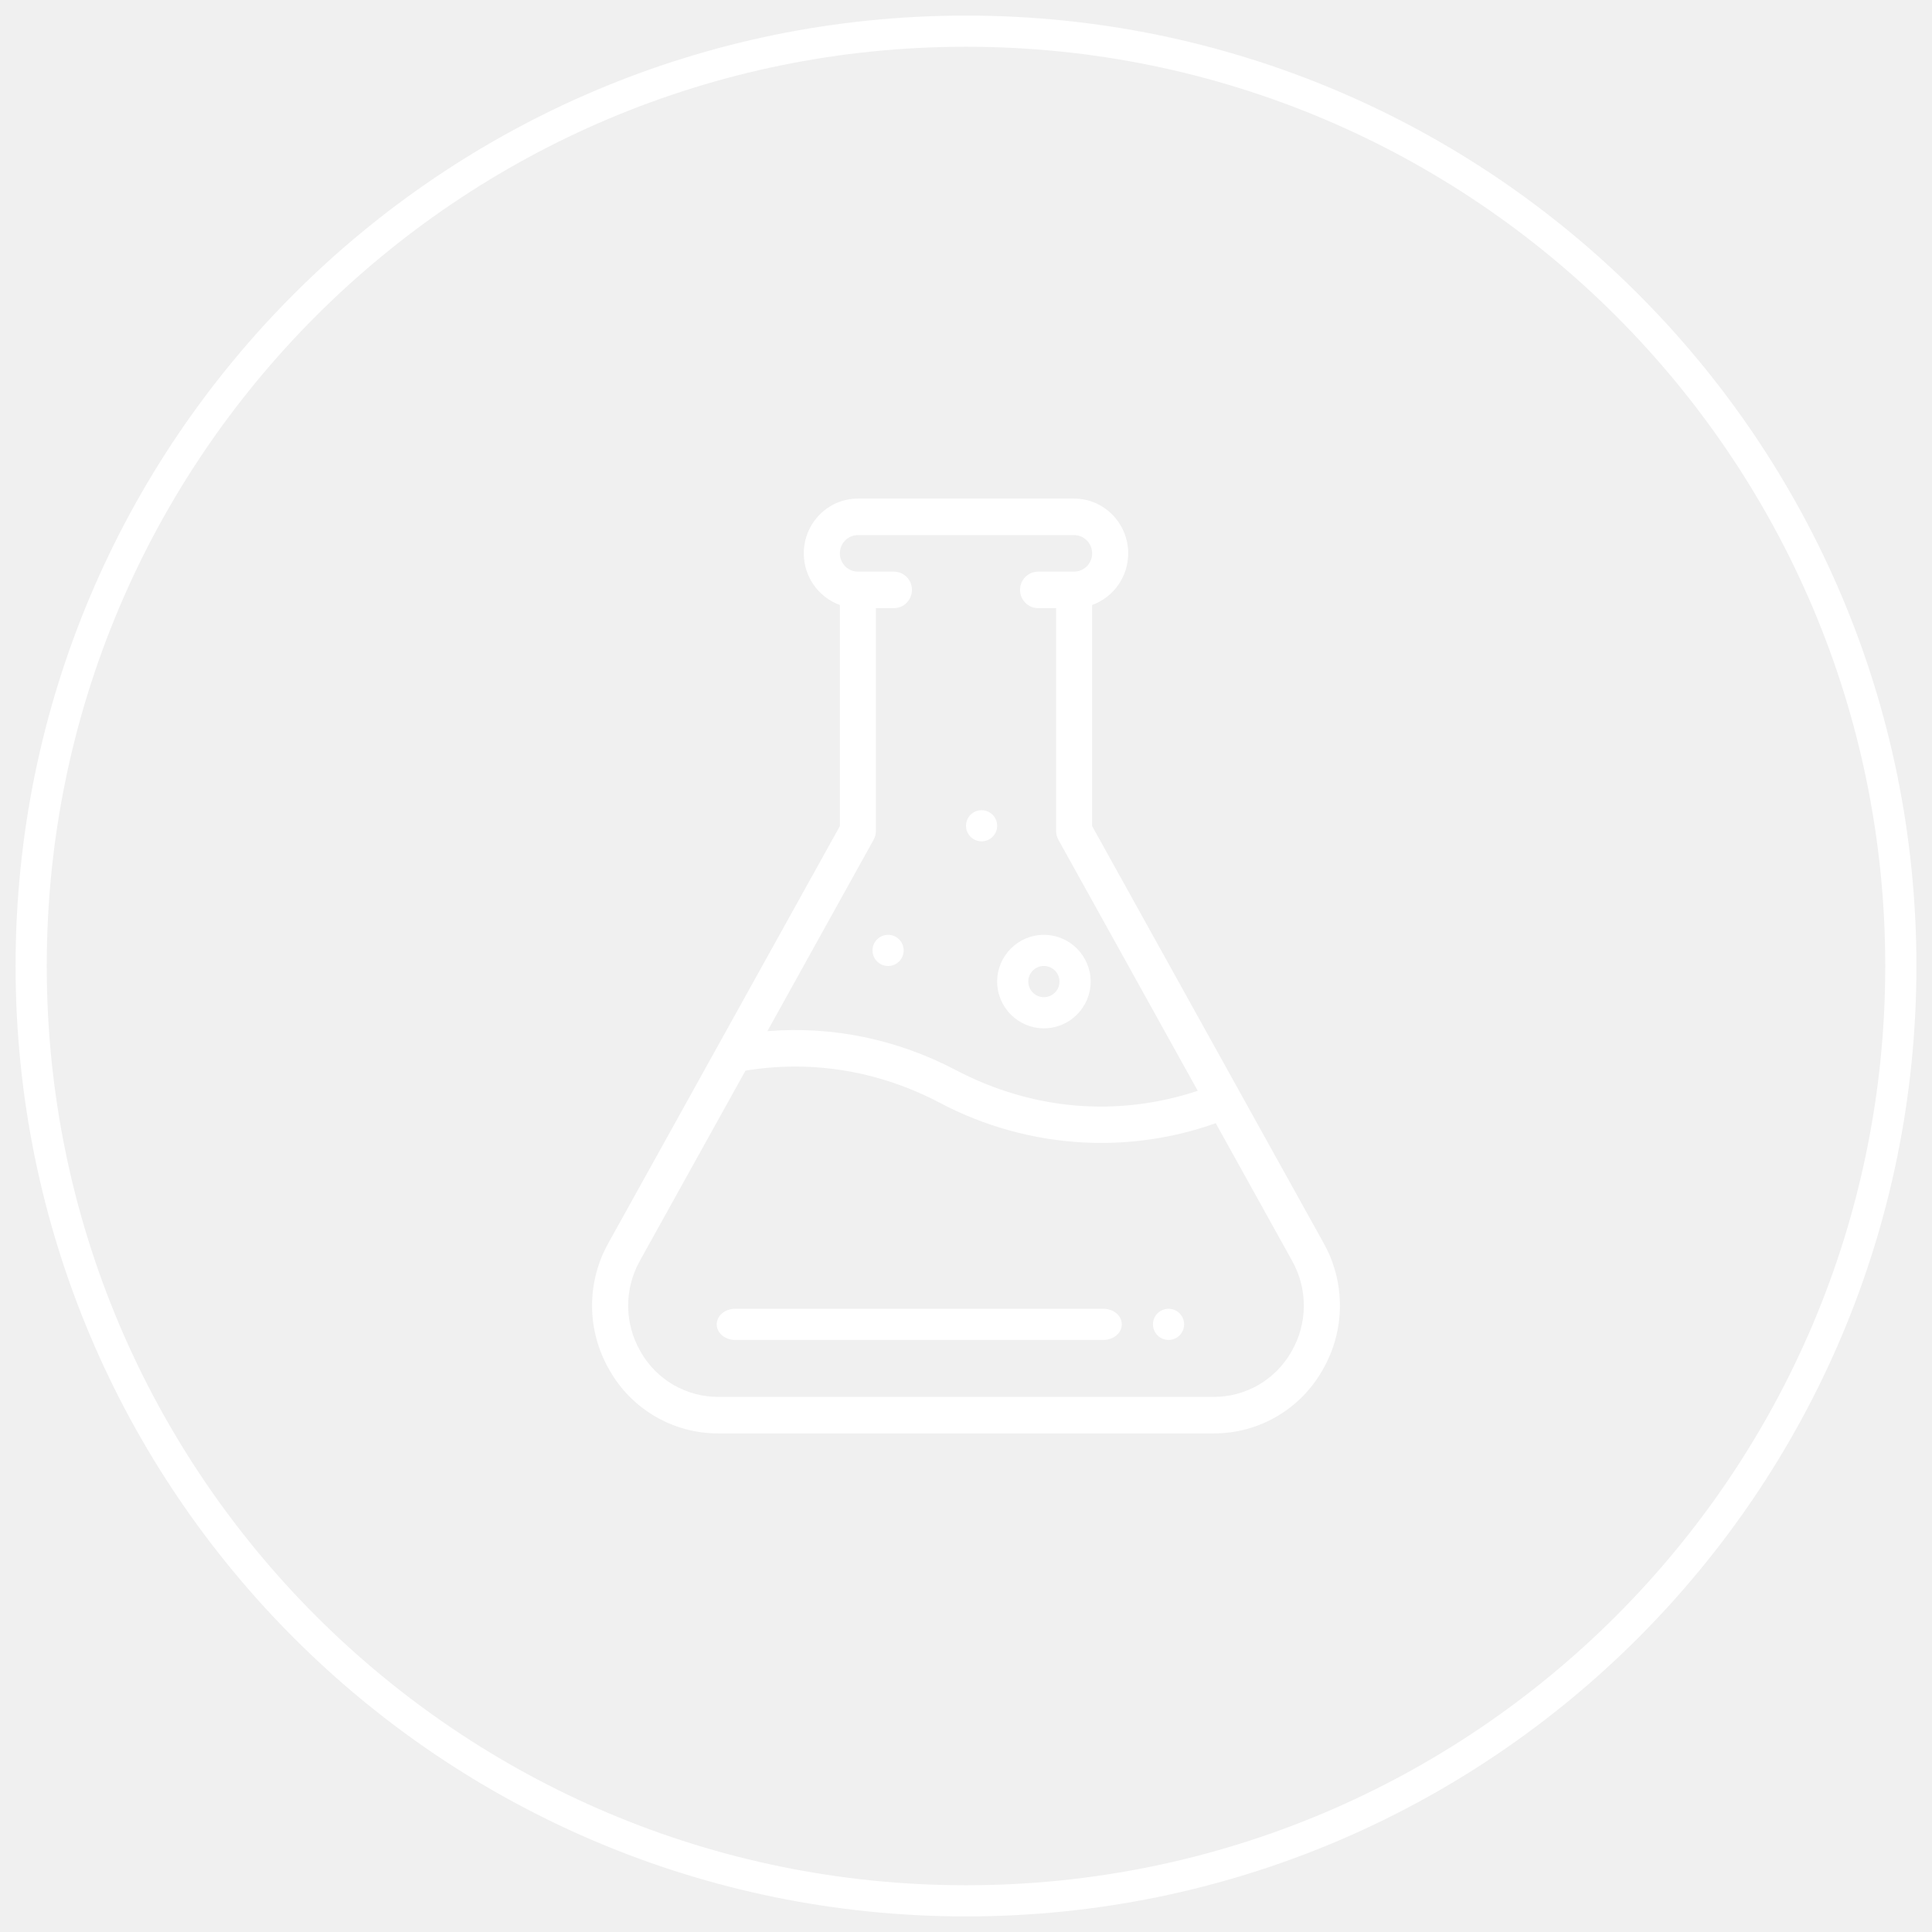
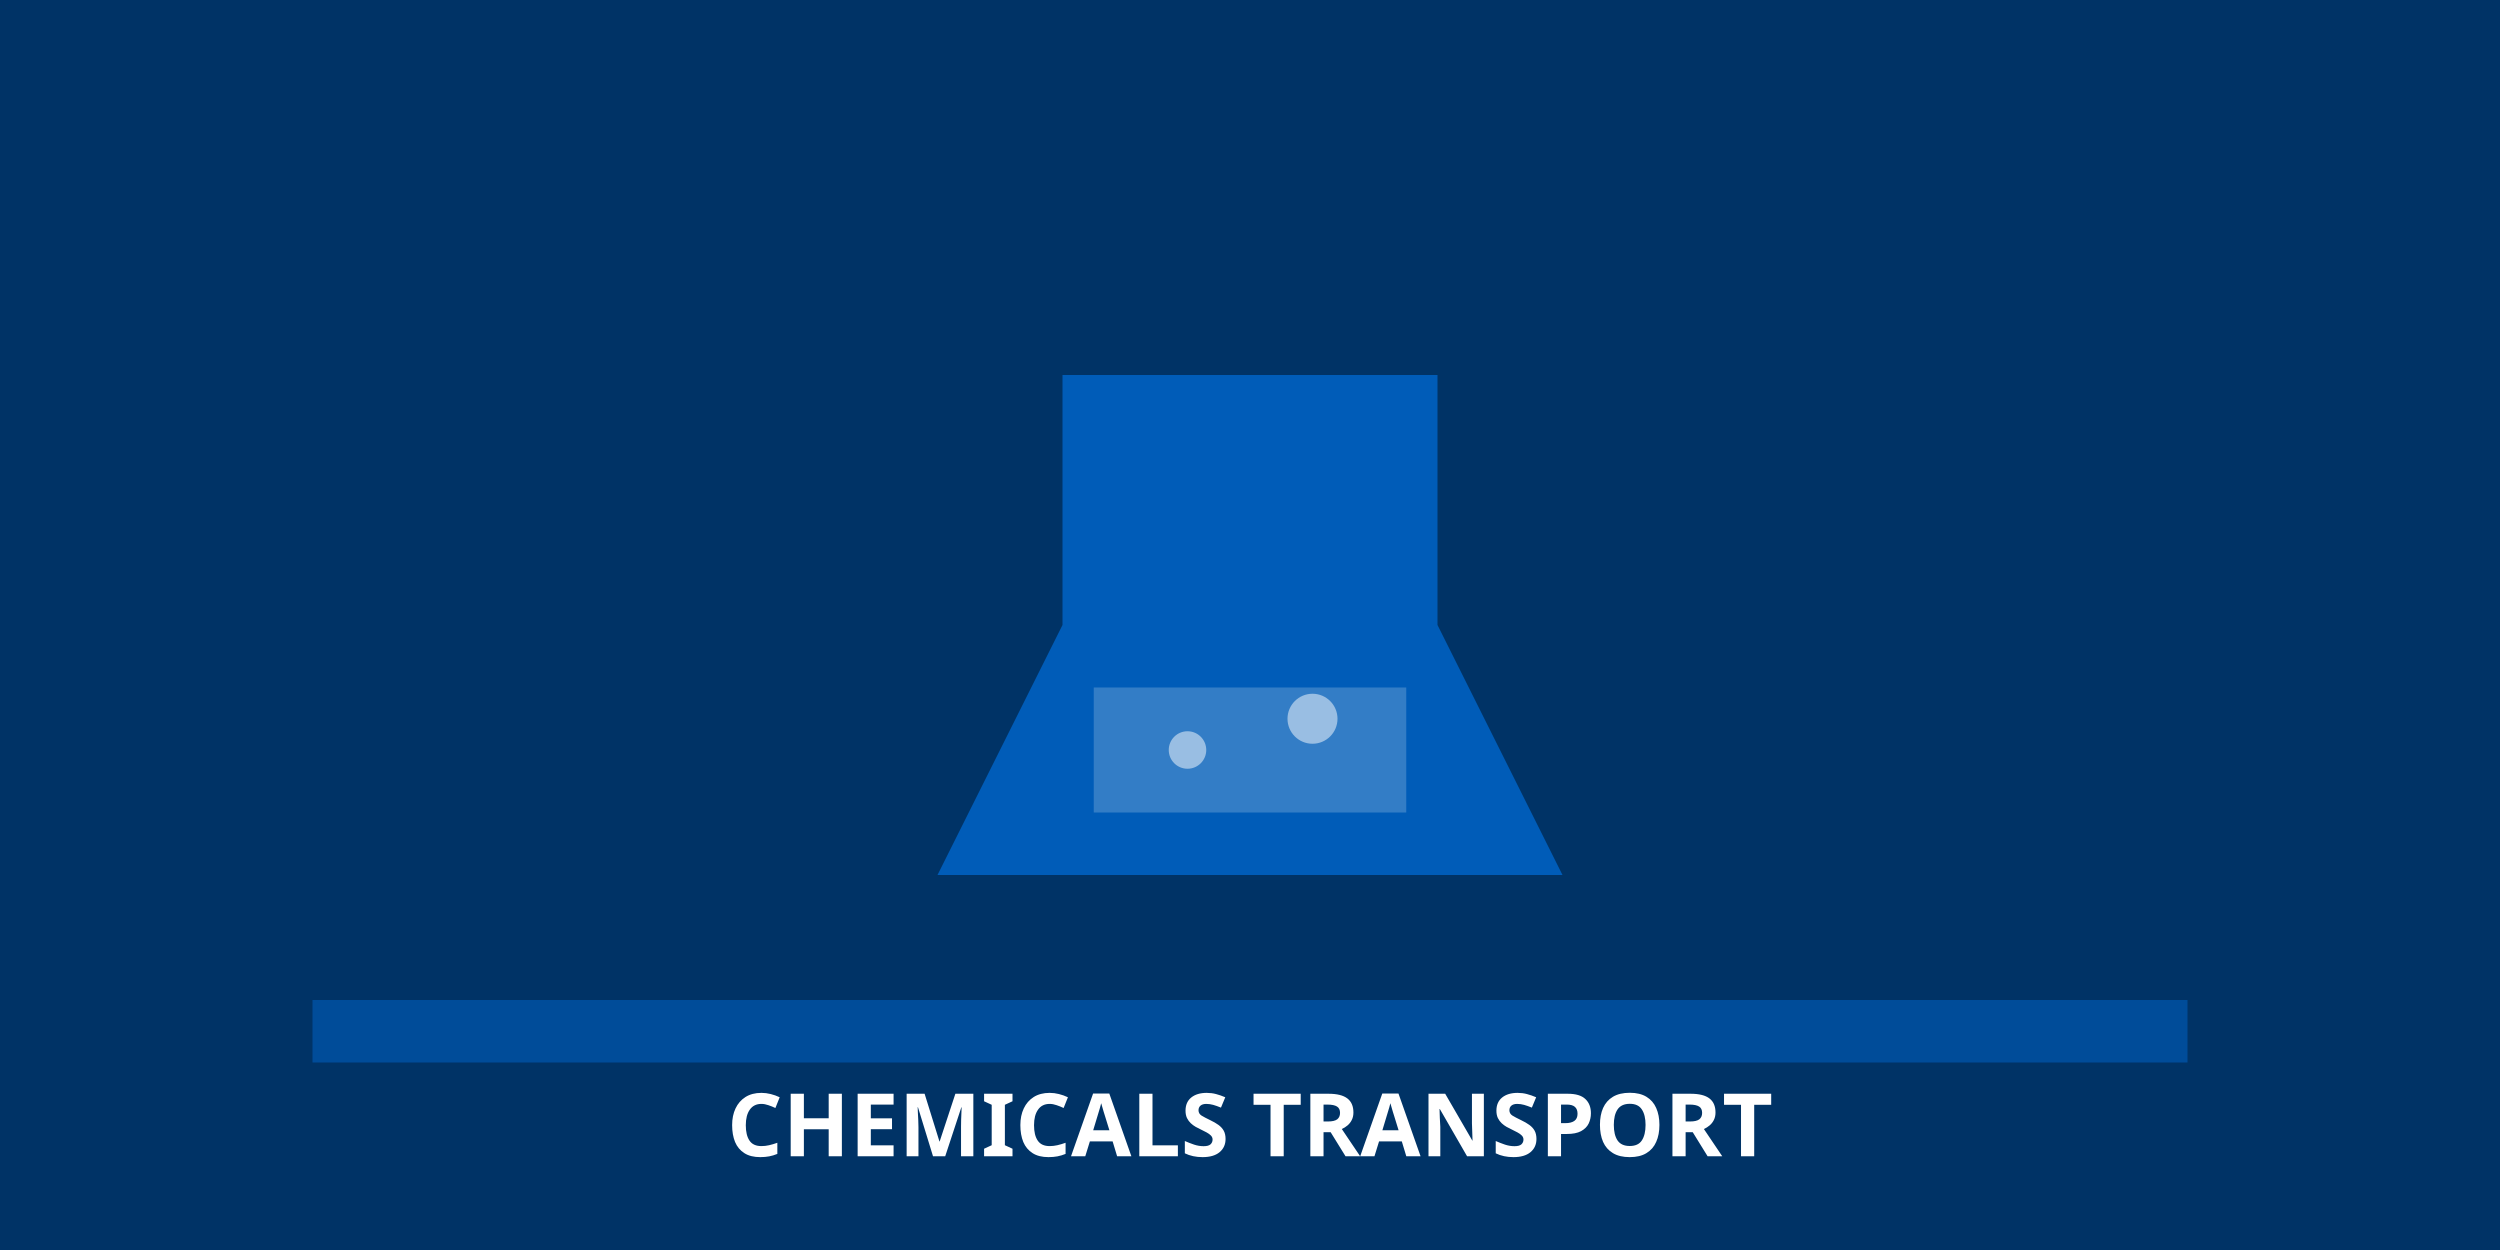
- <svg xmlns="http://www.w3.org/2000/svg" width="62" height="62">
-   <g transform="matrix(-1 0 0 1 61 1)" fill="none" fill-rule="evenodd">
-     <circle stroke="#FFF" cx="30" cy="30" r="30" />
-     <path d="M32.5 29a.5.5 0 100 1 .5.5 0 000-1zm-3-4a.5.5 0 100 1 .5.5 0 000-1zm-6 16a.5.5 0 100 1 .5.5 0 000-1z" fill="#FFF" fill-rule="nonzero" />
-     <path d="M41.474 38.887l-7.426-13.376v-7.096a1.76 1.76 0 001.157-1.657c0-.97-.779-1.758-1.735-1.758h-6.94c-.956 0-1.735.789-1.735 1.758a1.76 1.76 0 001.157 1.657v7.096l-7.426 13.376a4.11 4.11 0 00.034 4.082A4 4 0 0022.054 45h15.892a4 4 0 003.494-2.03 4.11 4.11 0 00.034-4.083zm-14.44-12.936a.592.592 0 00.075-.287v-7.148h.578c.32 0 .578-.263.578-.586a.582.582 0 00-.578-.586H26.53a.583.583 0 01-.578-.586c0-.323.26-.586.578-.586h6.94c.319 0 .578.263.578.586 0 .323-.26.586-.578.586h-1.157a.582.582 0 00-.578.586c0 .323.259.586.578.586h.578v7.148c0 .1.026.2.075.287l3.408 6.14c-2.081-.17-4.156.256-6.061 1.256-2.45 1.284-5.178 1.51-7.75.658l4.471-8.054zm13.408 16.427a2.857 2.857 0 01-2.496 1.45H22.054a2.857 2.857 0 01-2.496-1.45 2.936 2.936 0 01-.024-2.916l2.452-4.418a10.952 10.952 0 004.225.62 11.114 11.114 0 004.633-1.276c1.954-1.026 4.104-1.38 6.233-1.03l3.39 6.104c.508.917.5 2.007-.025 2.916z" fill="#FFF" fill-rule="nonzero" />
-     <path d="M27.5 29c-.827 0-1.5.673-1.5 1.5s.673 1.5 1.5 1.5 1.5-.673 1.5-1.5-.673-1.5-1.5-1.5zm0 2a.5.5 0 11.001-1.001A.5.5 0 0127.5 31zm9.91 10H25.59c-.325 0-.59.224-.59.5s.265.5.59.5h11.82c.325 0 .59-.224.59-.5s-.265-.5-.59-.5z" fill="#FFF" fill-rule="nonzero" />
-   </g>
+ <svg xmlns="http://www.w3.org/2000/svg" width="400" height="200" viewBox="0 0 400 200" fill="none">
+   <rect width="400" height="200" fill="#003366" />
+   <path d="M150 140L170 100V60H230V100L250 140H150Z" fill="#005CB8" />
+   <rect x="175" y="110" width="50" height="20" fill="white" fill-opacity="0.2" />
+   <circle cx="190" cy="120" r="3" fill="white" fill-opacity="0.5" />
+   <circle cx="210" cy="115" r="4" fill="white" fill-opacity="0.5" />
+   <path d="M50 160H350V170H50V160Z" fill="#004C99" />
+   <text x="200" y="185" text-anchor="middle" fill="white" font-family="sans-serif" font-weight="bold" font-size="14">CHEMICALS TRANSPORT</text>
</svg>
